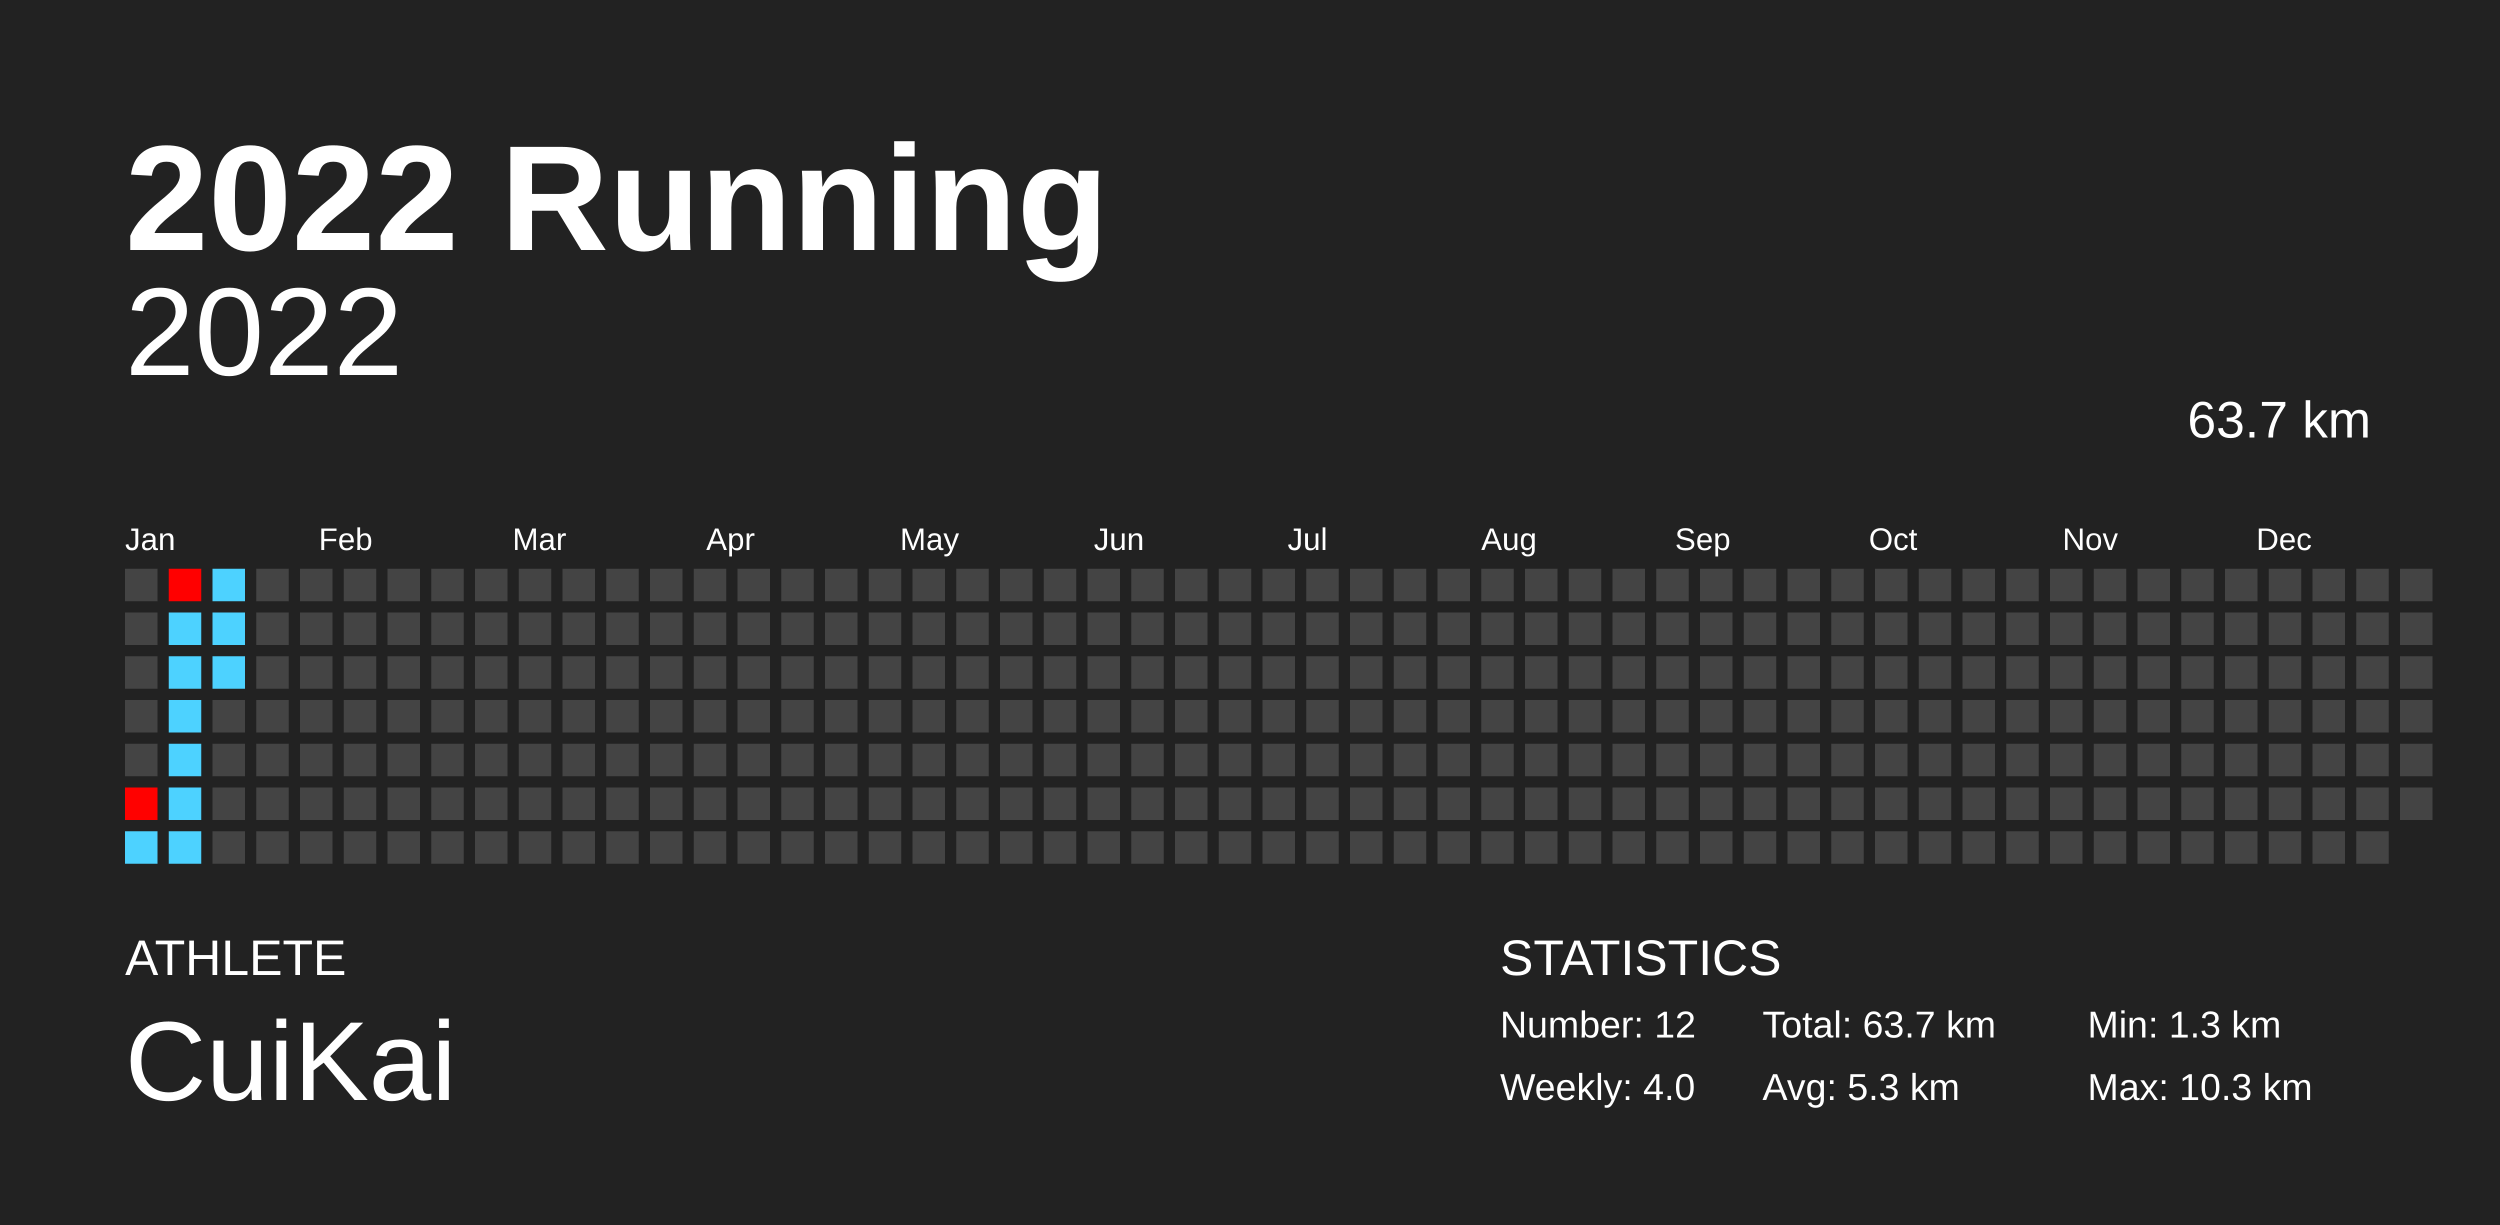
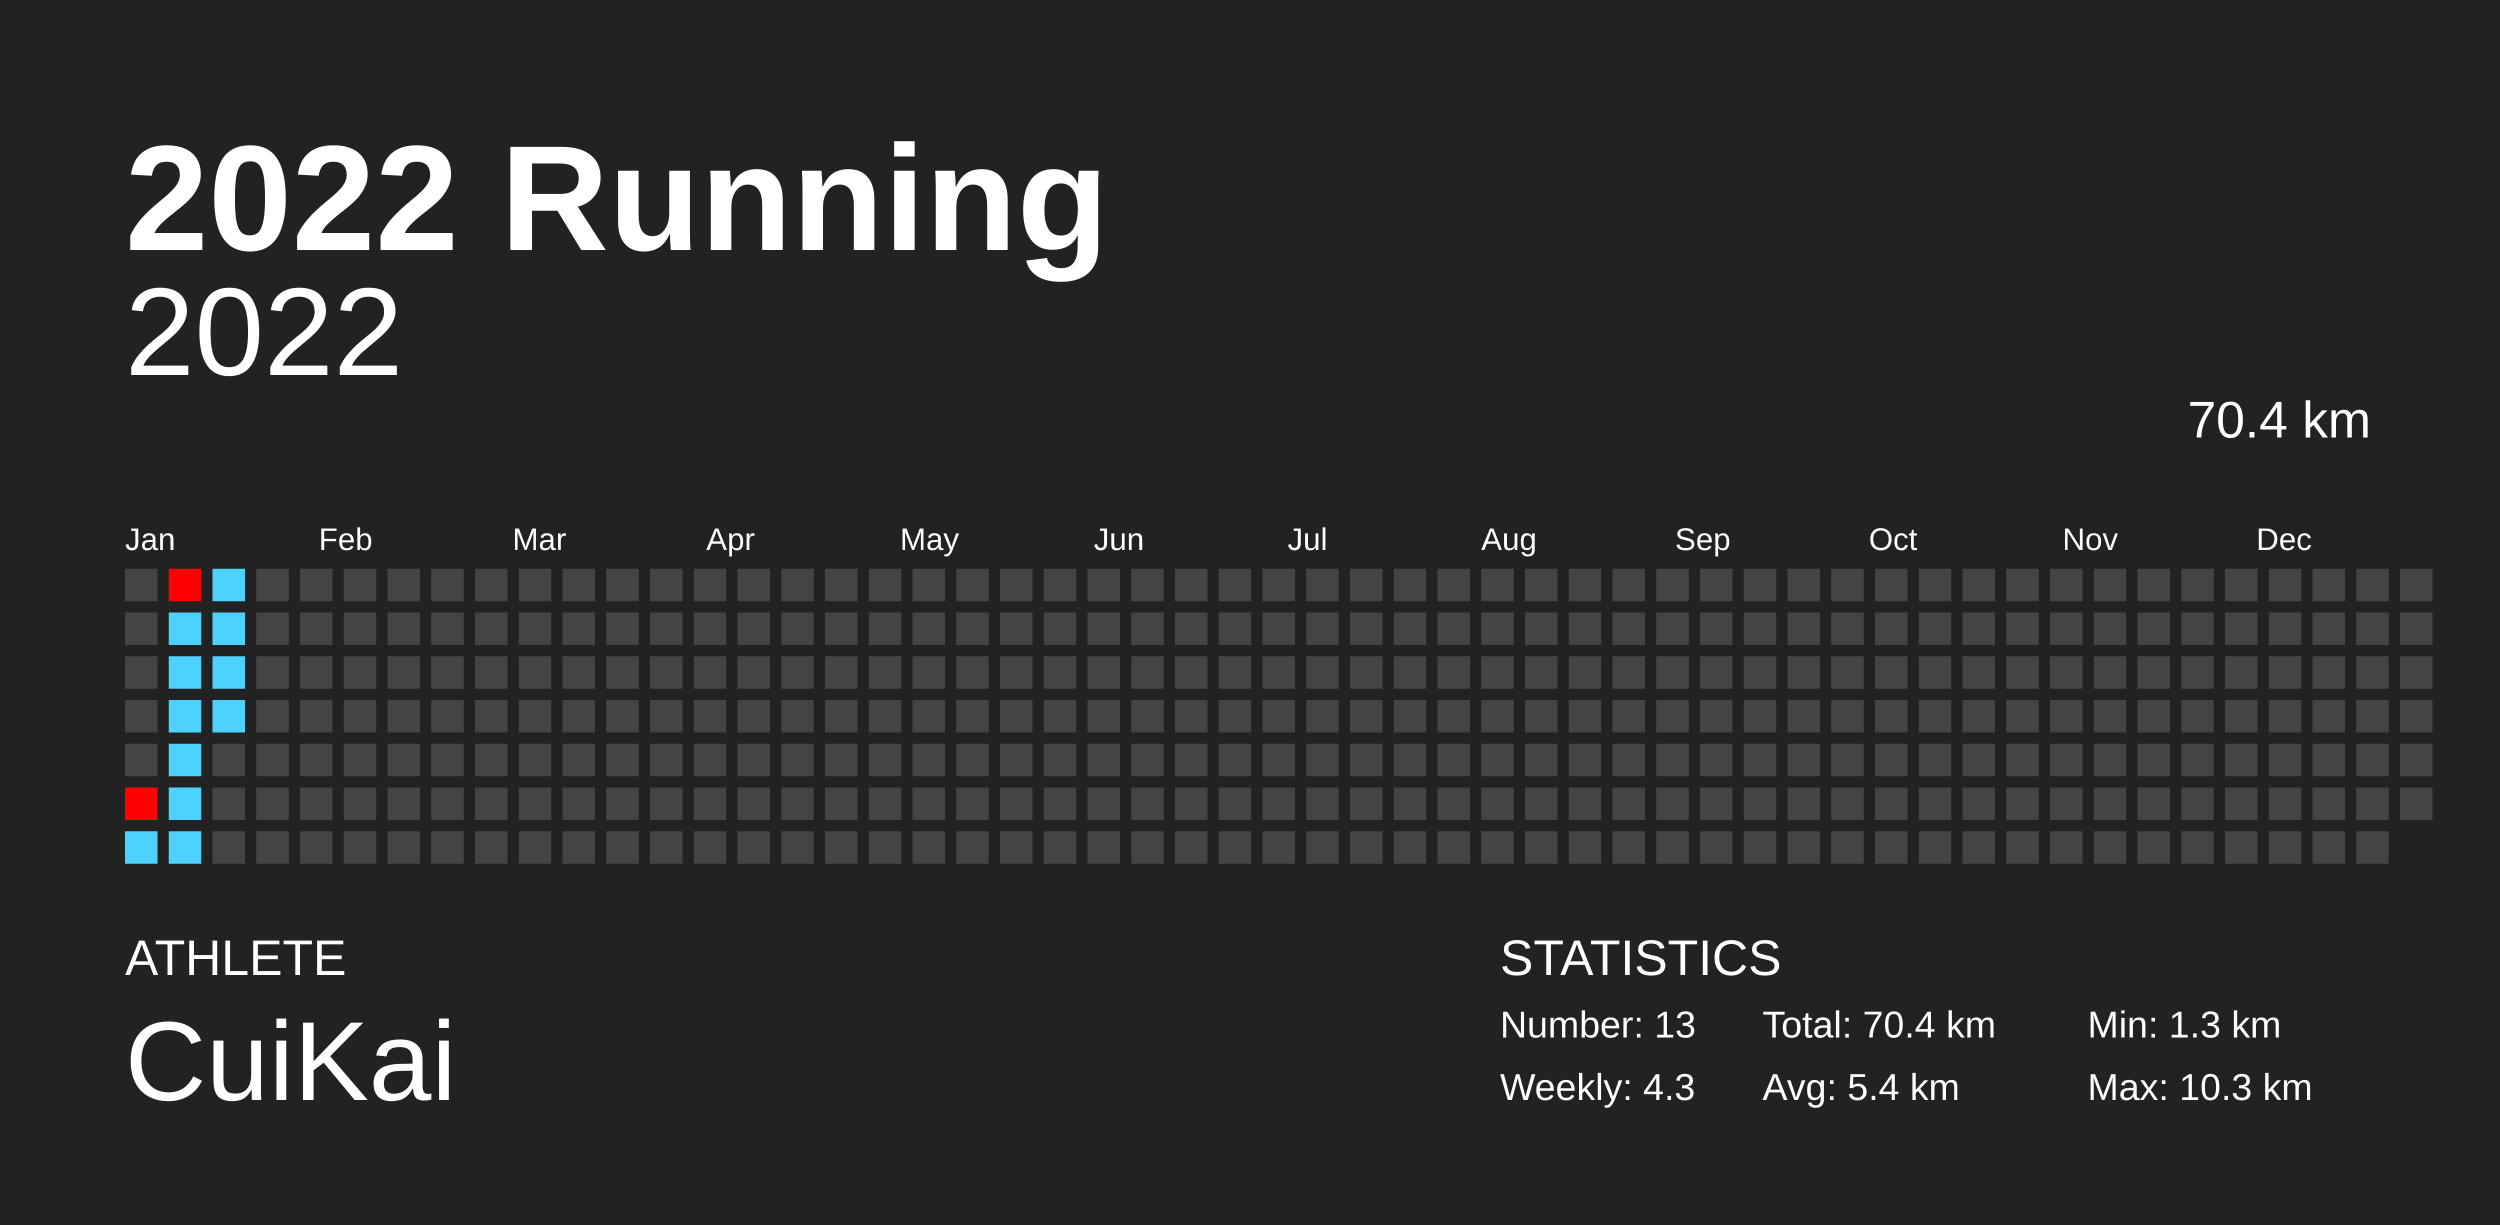
<svg xmlns="http://www.w3.org/2000/svg" baseProfile="full" height="98mm" version="1.1" viewBox="0,0,200,98" width="200mm">
  <defs />
  <rect fill="#222222" height="98" width="200" x="0" y="0" />
  <text fill="#FFFFFF" style="font-size:12px; font-family:Arial; font-weight:bold;" x="10" y="20">2022 Running</text>
  <text fill="#FFFFFF" style="font-size:4px; font-family:Arial" x="10" y="78">ATHLETE</text>
  <text fill="#FFFFFF" style="font-size:9px; font-family:Arial" x="10" y="88">CuiKai</text>
  <text fill="#FFFFFF" style="font-size:4px; font-family:Arial" x="120" y="78">STATISTICS</text>
-   <text fill="#FFFFFF" style="font-size:3px; font-family:Arial" x="120" y="83">Number: 12</text>
-   <text fill="#FFFFFF" style="font-size:3px; font-family:Arial" x="120" y="88">Weekly: 4.0</text>
-   <text fill="#FFFFFF" style="font-size:3px; font-family:Arial" x="141" y="83">Total: 63.7 km</text>
-   <text fill="#FFFFFF" style="font-size:3px; font-family:Arial" x="141" y="88">Avg: 5.3 km</text>
+   <text fill="#FFFFFF" style="font-size:3px; font-family:Arial" x="120" y="83">Number: 13</text>
+   <text fill="#FFFFFF" style="font-size:3px; font-family:Arial" x="120" y="88">Weekly: 4.3</text>
+   <text fill="#FFFFFF" style="font-size:3px; font-family:Arial" x="141" y="83">Total: 70.4 km</text>
+   <text fill="#FFFFFF" style="font-size:3px; font-family:Arial" x="141" y="88">Avg: 5.4 km</text>
  <text fill="#FFFFFF" style="font-size:3px; font-family:Arial" x="167" y="83">Min: 1.3 km</text>
  <text fill="#FFFFFF" style="font-size:3px; font-family:Arial" x="167" y="88">Max: 10.3 km</text>
  <text alignment-baseline="hanging" fill="#FFFFFF" style="font-size:10.0px; font-family:Arial;" x="10" y="30">2022</text>
-   <text alignment-baseline="hanging" fill="#FFFFFF" style="font-size:4.125px; font-family:Arial;" x="175" y="35">63.7 km</text>
+   <text alignment-baseline="hanging" fill="#FFFFFF" style="font-size:4.125px; font-family:Arial;" x="175" y="35">70.4 km</text>
  <text fill="#FFFFFF" style="font-size:2.5px; font-family:Arial" x="10.0" y="44">Jan</text>
  <text fill="#FFFFFF" style="font-size:2.5px; font-family:Arial" x="25.5" y="44">Feb</text>
  <text fill="#FFFFFF" style="font-size:2.5px; font-family:Arial" x="41.0" y="44">Mar</text>
  <text fill="#FFFFFF" style="font-size:2.5px; font-family:Arial" x="56.5" y="44">Apr</text>
  <text fill="#FFFFFF" style="font-size:2.5px; font-family:Arial" x="72.0" y="44">May</text>
  <text fill="#FFFFFF" style="font-size:2.5px; font-family:Arial" x="87.5" y="44">Jun</text>
  <text fill="#FFFFFF" style="font-size:2.5px; font-family:Arial" x="103.0" y="44">Jul</text>
  <text fill="#FFFFFF" style="font-size:2.5px; font-family:Arial" x="118.5" y="44">Aug</text>
  <text fill="#FFFFFF" style="font-size:2.5px; font-family:Arial" x="134.0" y="44">Sep</text>
  <text fill="#FFFFFF" style="font-size:2.5px; font-family:Arial" x="149.5" y="44">Oct</text>
  <text fill="#FFFFFF" style="font-size:2.5px; font-family:Arial" x="165.0" y="44">Nov</text>
  <text fill="#FFFFFF" style="font-size:2.5px; font-family:Arial" x="180.5" y="44">Dec</text>
  <rect fill="#444444" height="2.6" width="2.6" x="10.0" y="45.5" />
  <rect fill="#444444" height="2.6" width="2.6" x="10.0" y="49.0" />
  <rect fill="#444444" height="2.6" width="2.6" x="10.0" y="52.5" />
  <rect fill="#444444" height="2.6" width="2.6" x="10.0" y="56.0" />
  <rect fill="#444444" height="2.6" width="2.6" x="10.0" y="59.5" />
  <rect fill="#ff0100" height="2.6" width="2.6" x="10.0" y="63.0" />
  <rect fill="#4dd2ff" height="2.6" width="2.6" x="10.0" y="66.5" />
  <rect fill="#ff0000" height="2.6" width="2.6" x="13.5" y="45.5" />
  <rect fill="#4dd2ff" height="2.6" width="2.6" x="13.5" y="49.0" />
  <rect fill="#4dd2ff" height="2.6" width="2.6" x="13.5" y="52.5" />
  <rect fill="#4dd2ff" height="2.6" width="2.6" x="13.5" y="56.0" />
  <rect fill="#4dd2ff" height="2.6" width="2.6" x="13.5" y="59.5" />
  <rect fill="#4dd2ff" height="2.6" width="2.6" x="13.5" y="63.0" />
  <rect fill="#4dd2ff" height="2.6" width="2.6" x="13.5" y="66.5" />
  <rect fill="#4dd2ff" height="2.6" width="2.6" x="17.0" y="45.5" />
  <rect fill="#4dd2ff" height="2.6" width="2.6" x="17.0" y="49.0" />
  <rect fill="#4dd2ff" height="2.6" width="2.6" x="17.0" y="52.5" />
-   <rect fill="#444444" height="2.6" width="2.6" x="17.0" y="56.0" />
+   <rect fill="#4dd2ff" height="2.6" width="2.6" x="17.0" y="56.0" />
  <rect fill="#444444" height="2.6" width="2.6" x="17.0" y="59.5" />
  <rect fill="#444444" height="2.6" width="2.6" x="17.0" y="63.0" />
  <rect fill="#444444" height="2.6" width="2.6" x="17.0" y="66.5" />
  <rect fill="#444444" height="2.6" width="2.6" x="20.5" y="45.5" />
  <rect fill="#444444" height="2.6" width="2.6" x="20.5" y="49.0" />
  <rect fill="#444444" height="2.6" width="2.6" x="20.5" y="52.5" />
  <rect fill="#444444" height="2.6" width="2.6" x="20.5" y="56.0" />
  <rect fill="#444444" height="2.6" width="2.6" x="20.5" y="59.5" />
  <rect fill="#444444" height="2.6" width="2.6" x="20.5" y="63.0" />
  <rect fill="#444444" height="2.6" width="2.6" x="20.5" y="66.5" />
  <rect fill="#444444" height="2.6" width="2.6" x="24.0" y="45.5" />
  <rect fill="#444444" height="2.6" width="2.6" x="24.0" y="49.0" />
  <rect fill="#444444" height="2.6" width="2.6" x="24.0" y="52.5" />
  <rect fill="#444444" height="2.6" width="2.6" x="24.0" y="56.0" />
  <rect fill="#444444" height="2.6" width="2.6" x="24.0" y="59.5" />
  <rect fill="#444444" height="2.6" width="2.6" x="24.0" y="63.0" />
  <rect fill="#444444" height="2.6" width="2.6" x="24.0" y="66.5" />
  <rect fill="#444444" height="2.6" width="2.6" x="27.5" y="45.5" />
  <rect fill="#444444" height="2.6" width="2.6" x="27.5" y="49.0" />
  <rect fill="#444444" height="2.6" width="2.6" x="27.5" y="52.5" />
  <rect fill="#444444" height="2.6" width="2.6" x="27.5" y="56.0" />
  <rect fill="#444444" height="2.6" width="2.6" x="27.5" y="59.5" />
  <rect fill="#444444" height="2.6" width="2.6" x="27.5" y="63.0" />
  <rect fill="#444444" height="2.6" width="2.6" x="27.5" y="66.5" />
  <rect fill="#444444" height="2.6" width="2.6" x="31.0" y="45.5" />
  <rect fill="#444444" height="2.6" width="2.6" x="31.0" y="49.0" />
  <rect fill="#444444" height="2.6" width="2.6" x="31.0" y="52.5" />
  <rect fill="#444444" height="2.6" width="2.6" x="31.0" y="56.0" />
  <rect fill="#444444" height="2.6" width="2.6" x="31.0" y="59.5" />
  <rect fill="#444444" height="2.6" width="2.6" x="31.0" y="63.0" />
  <rect fill="#444444" height="2.6" width="2.6" x="31.0" y="66.5" />
  <rect fill="#444444" height="2.6" width="2.6" x="34.5" y="45.5" />
  <rect fill="#444444" height="2.6" width="2.6" x="34.5" y="49.0" />
  <rect fill="#444444" height="2.6" width="2.6" x="34.5" y="52.5" />
  <rect fill="#444444" height="2.6" width="2.6" x="34.5" y="56.0" />
  <rect fill="#444444" height="2.6" width="2.6" x="34.5" y="59.5" />
  <rect fill="#444444" height="2.6" width="2.6" x="34.5" y="63.0" />
  <rect fill="#444444" height="2.6" width="2.6" x="34.5" y="66.5" />
  <rect fill="#444444" height="2.6" width="2.6" x="38.0" y="45.5" />
  <rect fill="#444444" height="2.6" width="2.6" x="38.0" y="49.0" />
  <rect fill="#444444" height="2.6" width="2.6" x="38.0" y="52.5" />
  <rect fill="#444444" height="2.6" width="2.6" x="38.0" y="56.0" />
  <rect fill="#444444" height="2.6" width="2.6" x="38.0" y="59.5" />
  <rect fill="#444444" height="2.6" width="2.6" x="38.0" y="63.0" />
  <rect fill="#444444" height="2.6" width="2.6" x="38.0" y="66.5" />
  <rect fill="#444444" height="2.6" width="2.6" x="41.5" y="45.5" />
  <rect fill="#444444" height="2.6" width="2.6" x="41.5" y="49.0" />
  <rect fill="#444444" height="2.6" width="2.6" x="41.5" y="52.5" />
  <rect fill="#444444" height="2.6" width="2.6" x="41.5" y="56.0" />
  <rect fill="#444444" height="2.6" width="2.6" x="41.5" y="59.5" />
  <rect fill="#444444" height="2.6" width="2.6" x="41.5" y="63.0" />
  <rect fill="#444444" height="2.6" width="2.6" x="41.5" y="66.5" />
  <rect fill="#444444" height="2.6" width="2.6" x="45.0" y="45.5" />
  <rect fill="#444444" height="2.6" width="2.6" x="45.0" y="49.0" />
  <rect fill="#444444" height="2.6" width="2.6" x="45.0" y="52.5" />
  <rect fill="#444444" height="2.6" width="2.6" x="45.0" y="56.0" />
  <rect fill="#444444" height="2.6" width="2.6" x="45.0" y="59.5" />
  <rect fill="#444444" height="2.6" width="2.6" x="45.0" y="63.0" />
  <rect fill="#444444" height="2.6" width="2.6" x="45.0" y="66.5" />
  <rect fill="#444444" height="2.6" width="2.6" x="48.5" y="45.5" />
  <rect fill="#444444" height="2.6" width="2.6" x="48.5" y="49.0" />
  <rect fill="#444444" height="2.6" width="2.6" x="48.5" y="52.5" />
  <rect fill="#444444" height="2.6" width="2.6" x="48.5" y="56.0" />
  <rect fill="#444444" height="2.6" width="2.6" x="48.5" y="59.5" />
  <rect fill="#444444" height="2.6" width="2.6" x="48.5" y="63.0" />
  <rect fill="#444444" height="2.6" width="2.6" x="48.5" y="66.5" />
  <rect fill="#444444" height="2.6" width="2.6" x="52.0" y="45.5" />
  <rect fill="#444444" height="2.6" width="2.6" x="52.0" y="49.0" />
  <rect fill="#444444" height="2.6" width="2.6" x="52.0" y="52.5" />
  <rect fill="#444444" height="2.6" width="2.6" x="52.0" y="56.0" />
  <rect fill="#444444" height="2.6" width="2.6" x="52.0" y="59.5" />
  <rect fill="#444444" height="2.6" width="2.6" x="52.0" y="63.0" />
  <rect fill="#444444" height="2.6" width="2.6" x="52.0" y="66.5" />
  <rect fill="#444444" height="2.6" width="2.6" x="55.5" y="45.5" />
  <rect fill="#444444" height="2.6" width="2.6" x="55.5" y="49.0" />
  <rect fill="#444444" height="2.6" width="2.6" x="55.5" y="52.5" />
  <rect fill="#444444" height="2.6" width="2.6" x="55.5" y="56.0" />
  <rect fill="#444444" height="2.6" width="2.6" x="55.5" y="59.5" />
  <rect fill="#444444" height="2.6" width="2.6" x="55.5" y="63.0" />
  <rect fill="#444444" height="2.6" width="2.6" x="55.5" y="66.5" />
  <rect fill="#444444" height="2.6" width="2.6" x="59.0" y="45.5" />
  <rect fill="#444444" height="2.6" width="2.6" x="59.0" y="49.0" />
  <rect fill="#444444" height="2.6" width="2.6" x="59.0" y="52.5" />
  <rect fill="#444444" height="2.6" width="2.6" x="59.0" y="56.0" />
  <rect fill="#444444" height="2.6" width="2.6" x="59.0" y="59.5" />
  <rect fill="#444444" height="2.6" width="2.6" x="59.0" y="63.0" />
  <rect fill="#444444" height="2.6" width="2.6" x="59.0" y="66.5" />
  <rect fill="#444444" height="2.6" width="2.6" x="62.5" y="45.5" />
  <rect fill="#444444" height="2.6" width="2.6" x="62.5" y="49.0" />
  <rect fill="#444444" height="2.6" width="2.6" x="62.5" y="52.5" />
  <rect fill="#444444" height="2.6" width="2.6" x="62.5" y="56.0" />
  <rect fill="#444444" height="2.6" width="2.6" x="62.5" y="59.5" />
  <rect fill="#444444" height="2.6" width="2.6" x="62.5" y="63.0" />
  <rect fill="#444444" height="2.6" width="2.6" x="62.5" y="66.5" />
  <rect fill="#444444" height="2.6" width="2.6" x="66.0" y="45.5" />
  <rect fill="#444444" height="2.6" width="2.6" x="66.0" y="49.0" />
  <rect fill="#444444" height="2.6" width="2.6" x="66.0" y="52.5" />
  <rect fill="#444444" height="2.6" width="2.6" x="66.0" y="56.0" />
  <rect fill="#444444" height="2.6" width="2.6" x="66.0" y="59.5" />
  <rect fill="#444444" height="2.6" width="2.6" x="66.0" y="63.0" />
  <rect fill="#444444" height="2.6" width="2.6" x="66.0" y="66.5" />
  <rect fill="#444444" height="2.6" width="2.6" x="69.5" y="45.5" />
  <rect fill="#444444" height="2.6" width="2.6" x="69.5" y="49.0" />
  <rect fill="#444444" height="2.6" width="2.6" x="69.5" y="52.5" />
  <rect fill="#444444" height="2.6" width="2.6" x="69.5" y="56.0" />
  <rect fill="#444444" height="2.6" width="2.6" x="69.5" y="59.5" />
  <rect fill="#444444" height="2.6" width="2.6" x="69.5" y="63.0" />
  <rect fill="#444444" height="2.6" width="2.6" x="69.5" y="66.5" />
  <rect fill="#444444" height="2.6" width="2.6" x="73.0" y="45.5" />
  <rect fill="#444444" height="2.6" width="2.6" x="73.0" y="49.0" />
  <rect fill="#444444" height="2.6" width="2.6" x="73.0" y="52.5" />
  <rect fill="#444444" height="2.6" width="2.6" x="73.0" y="56.0" />
  <rect fill="#444444" height="2.6" width="2.6" x="73.0" y="59.5" />
  <rect fill="#444444" height="2.6" width="2.6" x="73.0" y="63.0" />
  <rect fill="#444444" height="2.6" width="2.6" x="73.0" y="66.5" />
  <rect fill="#444444" height="2.6" width="2.6" x="76.5" y="45.5" />
  <rect fill="#444444" height="2.6" width="2.6" x="76.5" y="49.0" />
  <rect fill="#444444" height="2.6" width="2.6" x="76.5" y="52.5" />
  <rect fill="#444444" height="2.6" width="2.6" x="76.5" y="56.0" />
  <rect fill="#444444" height="2.6" width="2.6" x="76.5" y="59.5" />
  <rect fill="#444444" height="2.6" width="2.6" x="76.5" y="63.0" />
  <rect fill="#444444" height="2.6" width="2.6" x="76.5" y="66.5" />
  <rect fill="#444444" height="2.6" width="2.6" x="80.0" y="45.5" />
  <rect fill="#444444" height="2.6" width="2.6" x="80.0" y="49.0" />
  <rect fill="#444444" height="2.6" width="2.6" x="80.0" y="52.5" />
  <rect fill="#444444" height="2.6" width="2.6" x="80.0" y="56.0" />
  <rect fill="#444444" height="2.6" width="2.6" x="80.0" y="59.5" />
  <rect fill="#444444" height="2.6" width="2.6" x="80.0" y="63.0" />
  <rect fill="#444444" height="2.6" width="2.6" x="80.0" y="66.5" />
  <rect fill="#444444" height="2.6" width="2.6" x="83.5" y="45.5" />
  <rect fill="#444444" height="2.6" width="2.6" x="83.5" y="49.0" />
  <rect fill="#444444" height="2.6" width="2.6" x="83.5" y="52.5" />
  <rect fill="#444444" height="2.6" width="2.6" x="83.5" y="56.0" />
  <rect fill="#444444" height="2.6" width="2.6" x="83.5" y="59.5" />
  <rect fill="#444444" height="2.6" width="2.6" x="83.5" y="63.0" />
  <rect fill="#444444" height="2.6" width="2.6" x="83.5" y="66.5" />
  <rect fill="#444444" height="2.6" width="2.6" x="87.0" y="45.5" />
  <rect fill="#444444" height="2.6" width="2.6" x="87.0" y="49.0" />
  <rect fill="#444444" height="2.6" width="2.6" x="87.0" y="52.5" />
  <rect fill="#444444" height="2.6" width="2.6" x="87.0" y="56.0" />
  <rect fill="#444444" height="2.6" width="2.6" x="87.0" y="59.5" />
  <rect fill="#444444" height="2.6" width="2.6" x="87.0" y="63.0" />
  <rect fill="#444444" height="2.6" width="2.6" x="87.0" y="66.5" />
  <rect fill="#444444" height="2.6" width="2.6" x="90.5" y="45.5" />
  <rect fill="#444444" height="2.6" width="2.6" x="90.5" y="49.0" />
  <rect fill="#444444" height="2.6" width="2.6" x="90.5" y="52.5" />
  <rect fill="#444444" height="2.6" width="2.6" x="90.5" y="56.0" />
  <rect fill="#444444" height="2.6" width="2.6" x="90.5" y="59.5" />
  <rect fill="#444444" height="2.6" width="2.6" x="90.5" y="63.0" />
  <rect fill="#444444" height="2.6" width="2.6" x="90.5" y="66.5" />
  <rect fill="#444444" height="2.6" width="2.6" x="94.0" y="45.5" />
  <rect fill="#444444" height="2.6" width="2.6" x="94.0" y="49.0" />
  <rect fill="#444444" height="2.6" width="2.6" x="94.0" y="52.5" />
  <rect fill="#444444" height="2.6" width="2.6" x="94.0" y="56.0" />
  <rect fill="#444444" height="2.6" width="2.6" x="94.0" y="59.5" />
  <rect fill="#444444" height="2.6" width="2.6" x="94.0" y="63.0" />
  <rect fill="#444444" height="2.6" width="2.6" x="94.0" y="66.5" />
  <rect fill="#444444" height="2.6" width="2.6" x="97.5" y="45.5" />
  <rect fill="#444444" height="2.6" width="2.6" x="97.5" y="49.0" />
  <rect fill="#444444" height="2.6" width="2.6" x="97.5" y="52.5" />
  <rect fill="#444444" height="2.6" width="2.6" x="97.5" y="56.0" />
  <rect fill="#444444" height="2.6" width="2.6" x="97.5" y="59.5" />
  <rect fill="#444444" height="2.6" width="2.6" x="97.5" y="63.0" />
  <rect fill="#444444" height="2.6" width="2.6" x="97.5" y="66.5" />
  <rect fill="#444444" height="2.6" width="2.6" x="101.0" y="45.5" />
  <rect fill="#444444" height="2.6" width="2.6" x="101.0" y="49.0" />
  <rect fill="#444444" height="2.6" width="2.6" x="101.0" y="52.5" />
  <rect fill="#444444" height="2.6" width="2.6" x="101.0" y="56.0" />
  <rect fill="#444444" height="2.6" width="2.6" x="101.0" y="59.5" />
  <rect fill="#444444" height="2.6" width="2.6" x="101.0" y="63.0" />
  <rect fill="#444444" height="2.6" width="2.6" x="101.0" y="66.5" />
  <rect fill="#444444" height="2.6" width="2.6" x="104.5" y="45.5" />
  <rect fill="#444444" height="2.6" width="2.6" x="104.5" y="49.0" />
  <rect fill="#444444" height="2.6" width="2.6" x="104.5" y="52.5" />
  <rect fill="#444444" height="2.6" width="2.6" x="104.5" y="56.0" />
  <rect fill="#444444" height="2.6" width="2.6" x="104.5" y="59.5" />
  <rect fill="#444444" height="2.6" width="2.6" x="104.5" y="63.0" />
  <rect fill="#444444" height="2.6" width="2.6" x="104.5" y="66.5" />
  <rect fill="#444444" height="2.6" width="2.6" x="108.0" y="45.5" />
  <rect fill="#444444" height="2.6" width="2.6" x="108.0" y="49.0" />
  <rect fill="#444444" height="2.6" width="2.6" x="108.0" y="52.5" />
  <rect fill="#444444" height="2.6" width="2.6" x="108.0" y="56.0" />
  <rect fill="#444444" height="2.6" width="2.6" x="108.0" y="59.5" />
  <rect fill="#444444" height="2.6" width="2.6" x="108.0" y="63.0" />
  <rect fill="#444444" height="2.6" width="2.6" x="108.0" y="66.5" />
  <rect fill="#444444" height="2.6" width="2.6" x="111.5" y="45.5" />
  <rect fill="#444444" height="2.6" width="2.6" x="111.5" y="49.0" />
  <rect fill="#444444" height="2.6" width="2.6" x="111.5" y="52.5" />
  <rect fill="#444444" height="2.6" width="2.6" x="111.5" y="56.0" />
  <rect fill="#444444" height="2.6" width="2.6" x="111.5" y="59.5" />
  <rect fill="#444444" height="2.6" width="2.6" x="111.5" y="63.0" />
  <rect fill="#444444" height="2.6" width="2.6" x="111.5" y="66.5" />
  <rect fill="#444444" height="2.6" width="2.6" x="115.0" y="45.5" />
  <rect fill="#444444" height="2.6" width="2.6" x="115.0" y="49.0" />
  <rect fill="#444444" height="2.6" width="2.6" x="115.0" y="52.5" />
  <rect fill="#444444" height="2.6" width="2.6" x="115.0" y="56.0" />
  <rect fill="#444444" height="2.6" width="2.6" x="115.0" y="59.5" />
  <rect fill="#444444" height="2.6" width="2.6" x="115.0" y="63.0" />
  <rect fill="#444444" height="2.6" width="2.6" x="115.0" y="66.5" />
  <rect fill="#444444" height="2.6" width="2.6" x="118.5" y="45.5" />
  <rect fill="#444444" height="2.6" width="2.6" x="118.5" y="49.0" />
  <rect fill="#444444" height="2.6" width="2.6" x="118.5" y="52.5" />
  <rect fill="#444444" height="2.6" width="2.6" x="118.5" y="56.0" />
  <rect fill="#444444" height="2.6" width="2.6" x="118.5" y="59.5" />
  <rect fill="#444444" height="2.6" width="2.6" x="118.5" y="63.0" />
  <rect fill="#444444" height="2.6" width="2.6" x="118.5" y="66.5" />
  <rect fill="#444444" height="2.6" width="2.6" x="122.0" y="45.5" />
  <rect fill="#444444" height="2.6" width="2.6" x="122.0" y="49.0" />
  <rect fill="#444444" height="2.6" width="2.6" x="122.0" y="52.5" />
  <rect fill="#444444" height="2.6" width="2.6" x="122.0" y="56.0" />
  <rect fill="#444444" height="2.6" width="2.6" x="122.0" y="59.5" />
  <rect fill="#444444" height="2.6" width="2.6" x="122.0" y="63.0" />
  <rect fill="#444444" height="2.6" width="2.6" x="122.0" y="66.5" />
  <rect fill="#444444" height="2.6" width="2.6" x="125.5" y="45.5" />
  <rect fill="#444444" height="2.6" width="2.6" x="125.5" y="49.0" />
  <rect fill="#444444" height="2.6" width="2.6" x="125.5" y="52.5" />
  <rect fill="#444444" height="2.6" width="2.6" x="125.5" y="56.0" />
  <rect fill="#444444" height="2.6" width="2.6" x="125.5" y="59.5" />
  <rect fill="#444444" height="2.6" width="2.6" x="125.5" y="63.0" />
  <rect fill="#444444" height="2.6" width="2.6" x="125.5" y="66.5" />
  <rect fill="#444444" height="2.6" width="2.6" x="129.0" y="45.5" />
  <rect fill="#444444" height="2.6" width="2.6" x="129.0" y="49.0" />
  <rect fill="#444444" height="2.6" width="2.6" x="129.0" y="52.5" />
  <rect fill="#444444" height="2.6" width="2.6" x="129.0" y="56.0" />
  <rect fill="#444444" height="2.6" width="2.6" x="129.0" y="59.5" />
  <rect fill="#444444" height="2.6" width="2.6" x="129.0" y="63.0" />
  <rect fill="#444444" height="2.6" width="2.6" x="129.0" y="66.5" />
  <rect fill="#444444" height="2.6" width="2.6" x="132.5" y="45.5" />
  <rect fill="#444444" height="2.6" width="2.6" x="132.5" y="49.0" />
  <rect fill="#444444" height="2.6" width="2.6" x="132.5" y="52.5" />
  <rect fill="#444444" height="2.6" width="2.6" x="132.5" y="56.0" />
  <rect fill="#444444" height="2.6" width="2.6" x="132.5" y="59.5" />
  <rect fill="#444444" height="2.6" width="2.6" x="132.5" y="63.0" />
  <rect fill="#444444" height="2.6" width="2.6" x="132.5" y="66.5" />
  <rect fill="#444444" height="2.6" width="2.6" x="136.0" y="45.5" />
  <rect fill="#444444" height="2.6" width="2.6" x="136.0" y="49.0" />
  <rect fill="#444444" height="2.6" width="2.6" x="136.0" y="52.5" />
  <rect fill="#444444" height="2.6" width="2.6" x="136.0" y="56.0" />
  <rect fill="#444444" height="2.6" width="2.6" x="136.0" y="59.5" />
  <rect fill="#444444" height="2.6" width="2.6" x="136.0" y="63.0" />
  <rect fill="#444444" height="2.6" width="2.6" x="136.0" y="66.5" />
  <rect fill="#444444" height="2.6" width="2.6" x="139.5" y="45.5" />
  <rect fill="#444444" height="2.6" width="2.6" x="139.5" y="49.0" />
  <rect fill="#444444" height="2.6" width="2.6" x="139.5" y="52.5" />
  <rect fill="#444444" height="2.6" width="2.6" x="139.5" y="56.0" />
  <rect fill="#444444" height="2.6" width="2.6" x="139.5" y="59.5" />
  <rect fill="#444444" height="2.6" width="2.6" x="139.5" y="63.0" />
  <rect fill="#444444" height="2.6" width="2.6" x="139.5" y="66.5" />
  <rect fill="#444444" height="2.6" width="2.6" x="143.0" y="45.5" />
  <rect fill="#444444" height="2.6" width="2.6" x="143.0" y="49.0" />
  <rect fill="#444444" height="2.6" width="2.6" x="143.0" y="52.5" />
  <rect fill="#444444" height="2.6" width="2.6" x="143.0" y="56.0" />
  <rect fill="#444444" height="2.6" width="2.6" x="143.0" y="59.5" />
  <rect fill="#444444" height="2.6" width="2.6" x="143.0" y="63.0" />
  <rect fill="#444444" height="2.6" width="2.6" x="143.0" y="66.5" />
  <rect fill="#444444" height="2.6" width="2.6" x="146.5" y="45.5" />
  <rect fill="#444444" height="2.6" width="2.6" x="146.5" y="49.0" />
  <rect fill="#444444" height="2.6" width="2.6" x="146.5" y="52.5" />
  <rect fill="#444444" height="2.6" width="2.6" x="146.5" y="56.0" />
  <rect fill="#444444" height="2.6" width="2.6" x="146.5" y="59.5" />
  <rect fill="#444444" height="2.6" width="2.6" x="146.5" y="63.0" />
  <rect fill="#444444" height="2.6" width="2.6" x="146.5" y="66.5" />
  <rect fill="#444444" height="2.6" width="2.6" x="150.0" y="45.5" />
  <rect fill="#444444" height="2.6" width="2.6" x="150.0" y="49.0" />
  <rect fill="#444444" height="2.6" width="2.6" x="150.0" y="52.5" />
  <rect fill="#444444" height="2.6" width="2.6" x="150.0" y="56.0" />
  <rect fill="#444444" height="2.6" width="2.6" x="150.0" y="59.5" />
  <rect fill="#444444" height="2.6" width="2.6" x="150.0" y="63.0" />
  <rect fill="#444444" height="2.6" width="2.6" x="150.0" y="66.5" />
  <rect fill="#444444" height="2.6" width="2.6" x="153.5" y="45.5" />
  <rect fill="#444444" height="2.6" width="2.6" x="153.5" y="49.0" />
  <rect fill="#444444" height="2.6" width="2.6" x="153.5" y="52.5" />
  <rect fill="#444444" height="2.6" width="2.6" x="153.5" y="56.0" />
  <rect fill="#444444" height="2.6" width="2.6" x="153.5" y="59.5" />
  <rect fill="#444444" height="2.6" width="2.6" x="153.5" y="63.0" />
  <rect fill="#444444" height="2.6" width="2.6" x="153.5" y="66.5" />
  <rect fill="#444444" height="2.6" width="2.6" x="157.0" y="45.5" />
  <rect fill="#444444" height="2.6" width="2.6" x="157.0" y="49.0" />
  <rect fill="#444444" height="2.6" width="2.6" x="157.0" y="52.5" />
  <rect fill="#444444" height="2.6" width="2.6" x="157.0" y="56.0" />
  <rect fill="#444444" height="2.6" width="2.6" x="157.0" y="59.5" />
  <rect fill="#444444" height="2.6" width="2.6" x="157.0" y="63.0" />
  <rect fill="#444444" height="2.6" width="2.6" x="157.0" y="66.5" />
  <rect fill="#444444" height="2.6" width="2.6" x="160.5" y="45.5" />
  <rect fill="#444444" height="2.6" width="2.6" x="160.5" y="49.0" />
  <rect fill="#444444" height="2.6" width="2.6" x="160.5" y="52.5" />
  <rect fill="#444444" height="2.6" width="2.6" x="160.5" y="56.0" />
  <rect fill="#444444" height="2.6" width="2.6" x="160.5" y="59.5" />
  <rect fill="#444444" height="2.6" width="2.6" x="160.5" y="63.0" />
  <rect fill="#444444" height="2.6" width="2.6" x="160.5" y="66.5" />
  <rect fill="#444444" height="2.6" width="2.6" x="164.0" y="45.5" />
  <rect fill="#444444" height="2.6" width="2.6" x="164.0" y="49.0" />
  <rect fill="#444444" height="2.6" width="2.6" x="164.0" y="52.5" />
  <rect fill="#444444" height="2.6" width="2.6" x="164.0" y="56.0" />
  <rect fill="#444444" height="2.6" width="2.6" x="164.0" y="59.5" />
  <rect fill="#444444" height="2.6" width="2.6" x="164.0" y="63.0" />
  <rect fill="#444444" height="2.6" width="2.6" x="164.0" y="66.5" />
  <rect fill="#444444" height="2.6" width="2.6" x="167.5" y="45.5" />
  <rect fill="#444444" height="2.6" width="2.6" x="167.5" y="49.0" />
  <rect fill="#444444" height="2.6" width="2.6" x="167.5" y="52.5" />
  <rect fill="#444444" height="2.6" width="2.6" x="167.5" y="56.0" />
  <rect fill="#444444" height="2.6" width="2.6" x="167.5" y="59.5" />
  <rect fill="#444444" height="2.6" width="2.6" x="167.5" y="63.0" />
  <rect fill="#444444" height="2.6" width="2.6" x="167.5" y="66.5" />
  <rect fill="#444444" height="2.6" width="2.6" x="171.0" y="45.5" />
  <rect fill="#444444" height="2.6" width="2.6" x="171.0" y="49.0" />
  <rect fill="#444444" height="2.6" width="2.6" x="171.0" y="52.5" />
  <rect fill="#444444" height="2.6" width="2.6" x="171.0" y="56.0" />
  <rect fill="#444444" height="2.6" width="2.6" x="171.0" y="59.5" />
  <rect fill="#444444" height="2.6" width="2.6" x="171.0" y="63.0" />
  <rect fill="#444444" height="2.6" width="2.6" x="171.0" y="66.5" />
  <rect fill="#444444" height="2.6" width="2.6" x="174.5" y="45.5" />
  <rect fill="#444444" height="2.6" width="2.6" x="174.5" y="49.0" />
  <rect fill="#444444" height="2.6" width="2.6" x="174.5" y="52.5" />
  <rect fill="#444444" height="2.6" width="2.6" x="174.5" y="56.0" />
  <rect fill="#444444" height="2.6" width="2.6" x="174.5" y="59.5" />
  <rect fill="#444444" height="2.6" width="2.6" x="174.5" y="63.0" />
  <rect fill="#444444" height="2.6" width="2.6" x="174.5" y="66.5" />
  <rect fill="#444444" height="2.6" width="2.6" x="178.0" y="45.5" />
  <rect fill="#444444" height="2.6" width="2.6" x="178.0" y="49.0" />
  <rect fill="#444444" height="2.6" width="2.6" x="178.0" y="52.5" />
  <rect fill="#444444" height="2.6" width="2.6" x="178.0" y="56.0" />
  <rect fill="#444444" height="2.6" width="2.6" x="178.0" y="59.5" />
  <rect fill="#444444" height="2.6" width="2.6" x="178.0" y="63.0" />
  <rect fill="#444444" height="2.6" width="2.6" x="178.0" y="66.5" />
  <rect fill="#444444" height="2.6" width="2.6" x="181.5" y="45.5" />
  <rect fill="#444444" height="2.6" width="2.6" x="181.5" y="49.0" />
  <rect fill="#444444" height="2.6" width="2.6" x="181.5" y="52.5" />
  <rect fill="#444444" height="2.6" width="2.6" x="181.5" y="56.0" />
  <rect fill="#444444" height="2.6" width="2.6" x="181.5" y="59.5" />
  <rect fill="#444444" height="2.6" width="2.6" x="181.5" y="63.0" />
  <rect fill="#444444" height="2.6" width="2.6" x="181.5" y="66.5" />
  <rect fill="#444444" height="2.6" width="2.6" x="185.0" y="45.5" />
  <rect fill="#444444" height="2.6" width="2.6" x="185.0" y="49.0" />
  <rect fill="#444444" height="2.6" width="2.6" x="185.0" y="52.5" />
  <rect fill="#444444" height="2.6" width="2.6" x="185.0" y="56.0" />
  <rect fill="#444444" height="2.6" width="2.6" x="185.0" y="59.5" />
  <rect fill="#444444" height="2.6" width="2.6" x="185.0" y="63.0" />
  <rect fill="#444444" height="2.6" width="2.6" x="185.0" y="66.5" />
  <rect fill="#444444" height="2.6" width="2.6" x="188.5" y="45.5" />
  <rect fill="#444444" height="2.6" width="2.6" x="188.5" y="49.0" />
  <rect fill="#444444" height="2.6" width="2.6" x="188.5" y="52.5" />
  <rect fill="#444444" height="2.6" width="2.6" x="188.5" y="56.0" />
  <rect fill="#444444" height="2.6" width="2.6" x="188.5" y="59.5" />
  <rect fill="#444444" height="2.6" width="2.6" x="188.5" y="63.0" />
  <rect fill="#444444" height="2.6" width="2.6" x="188.5" y="66.5" />
  <rect fill="#444444" height="2.6" width="2.6" x="192.0" y="45.5" />
  <rect fill="#444444" height="2.6" width="2.6" x="192.0" y="49.0" />
  <rect fill="#444444" height="2.6" width="2.6" x="192.0" y="52.5" />
  <rect fill="#444444" height="2.6" width="2.6" x="192.0" y="56.0" />
  <rect fill="#444444" height="2.6" width="2.6" x="192.0" y="59.5" />
  <rect fill="#444444" height="2.6" width="2.6" x="192.0" y="63.0" />
</svg>
